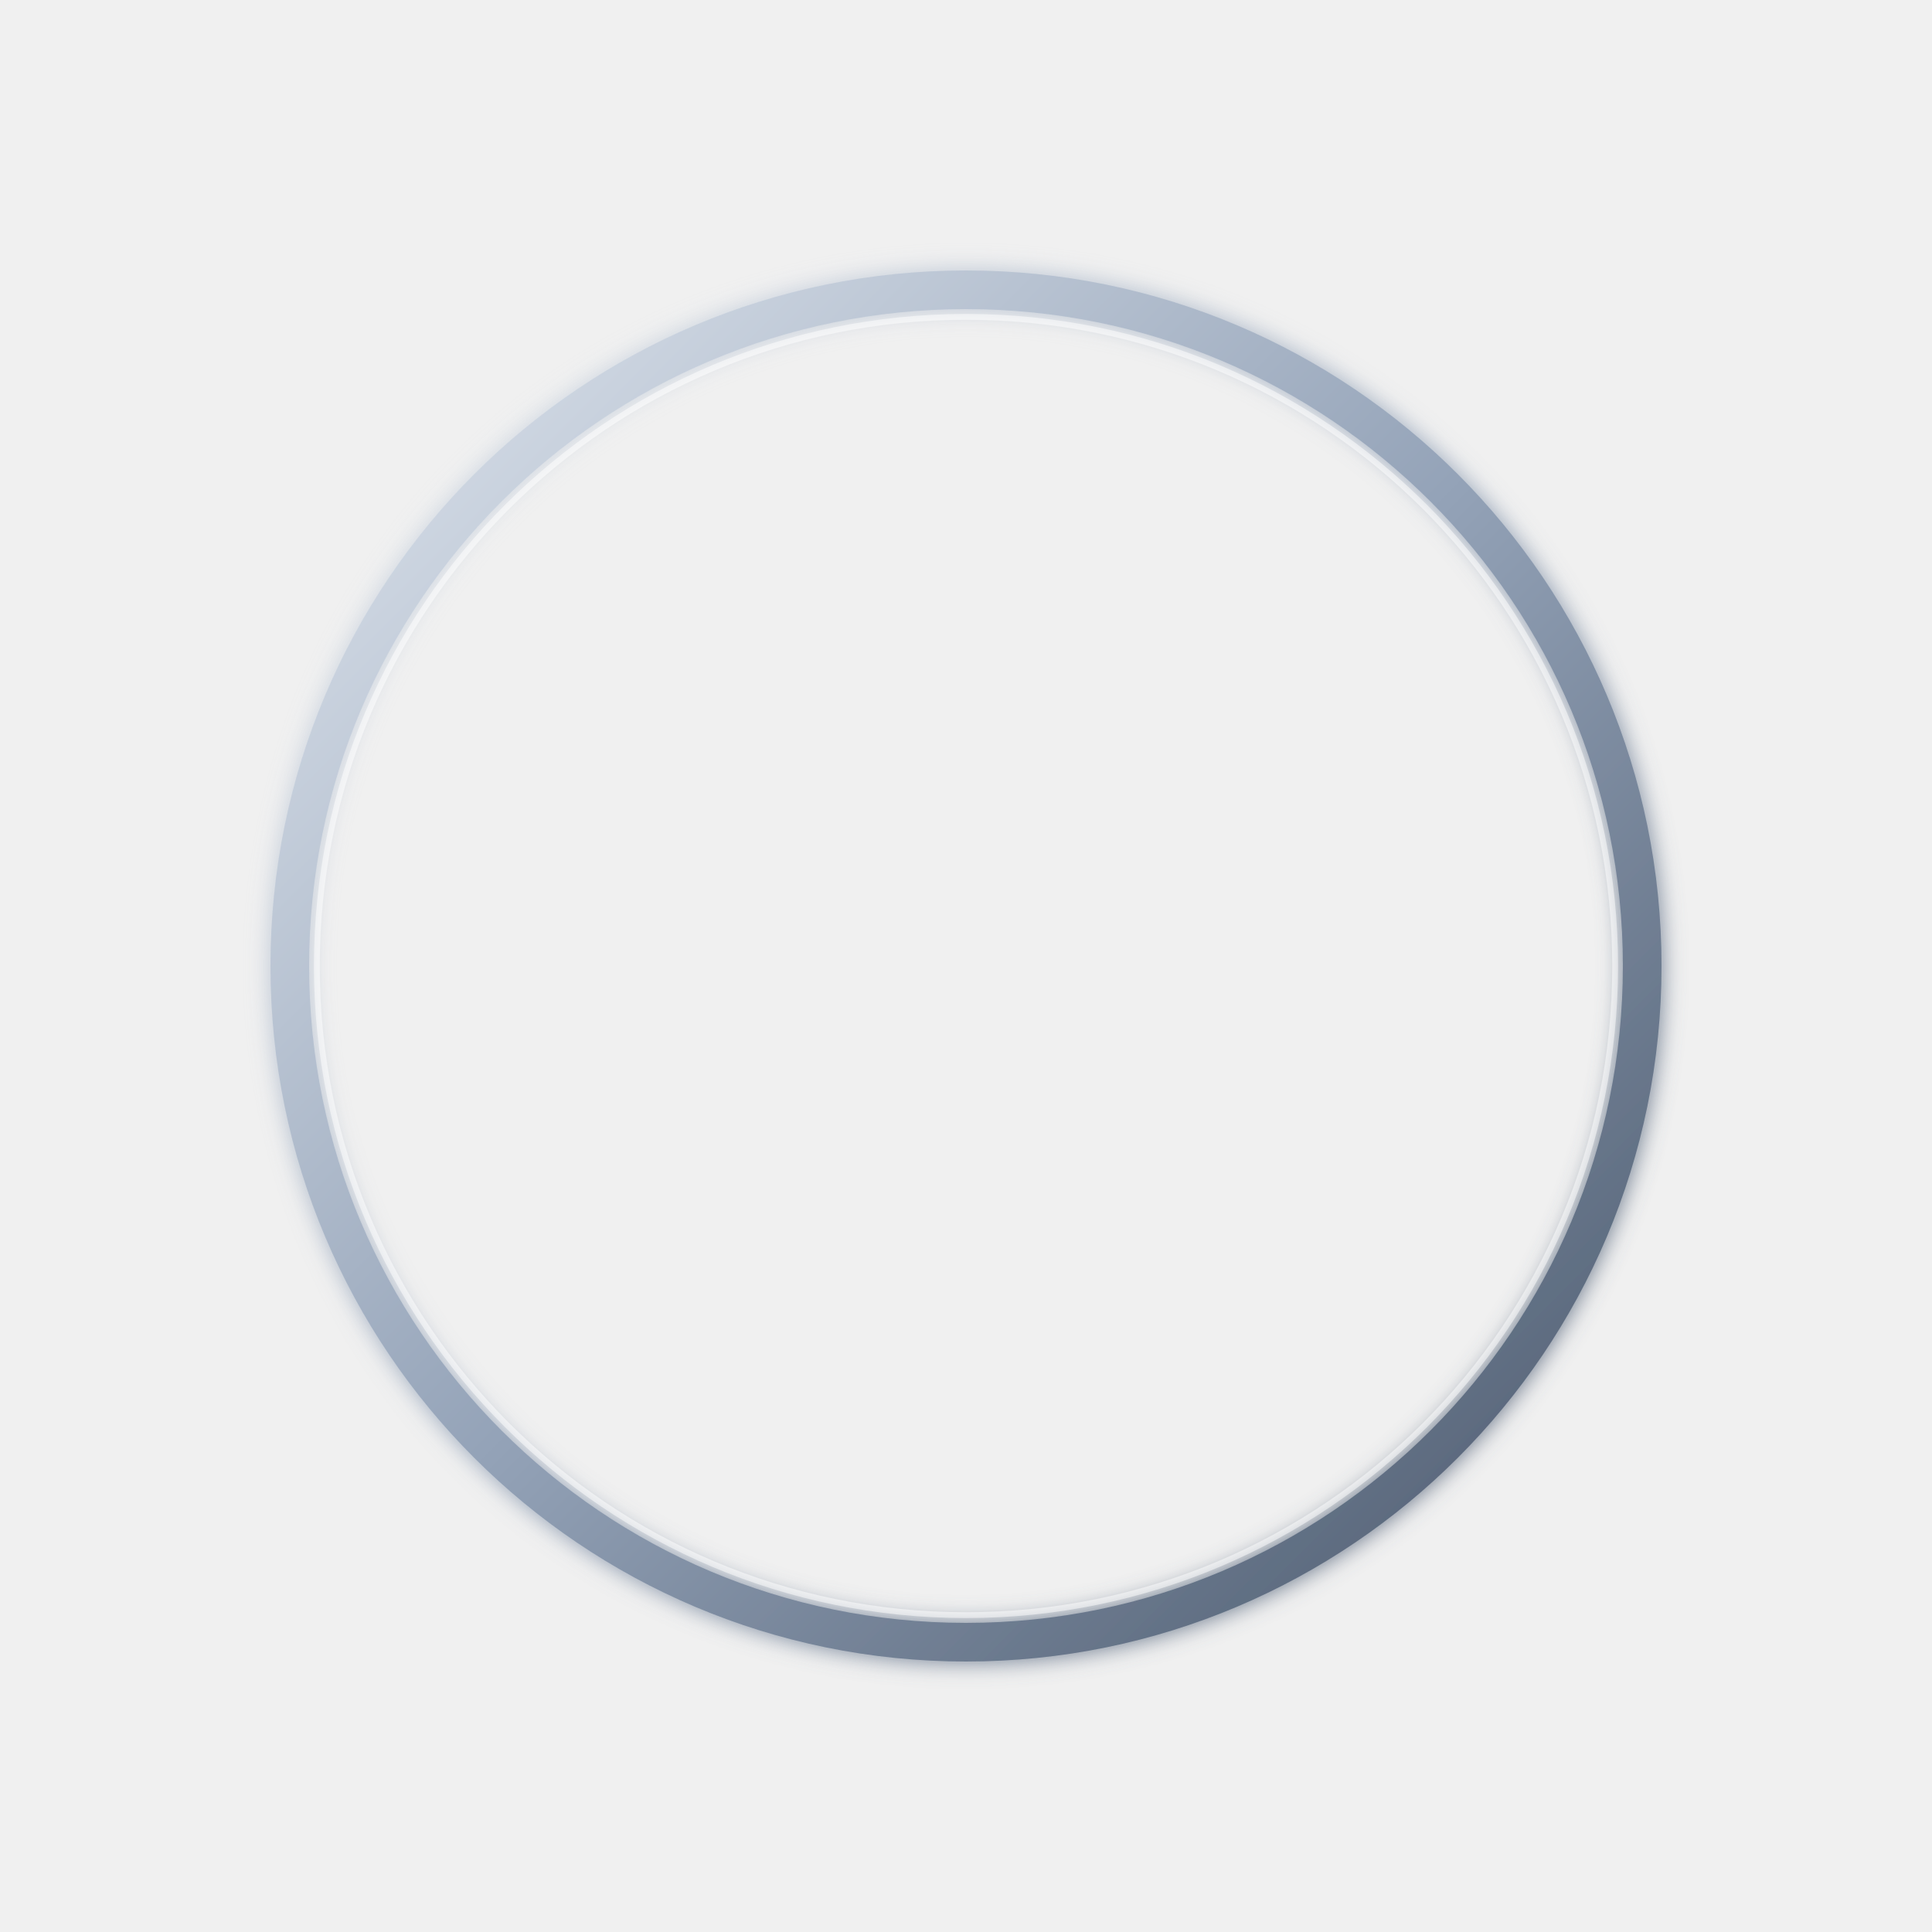
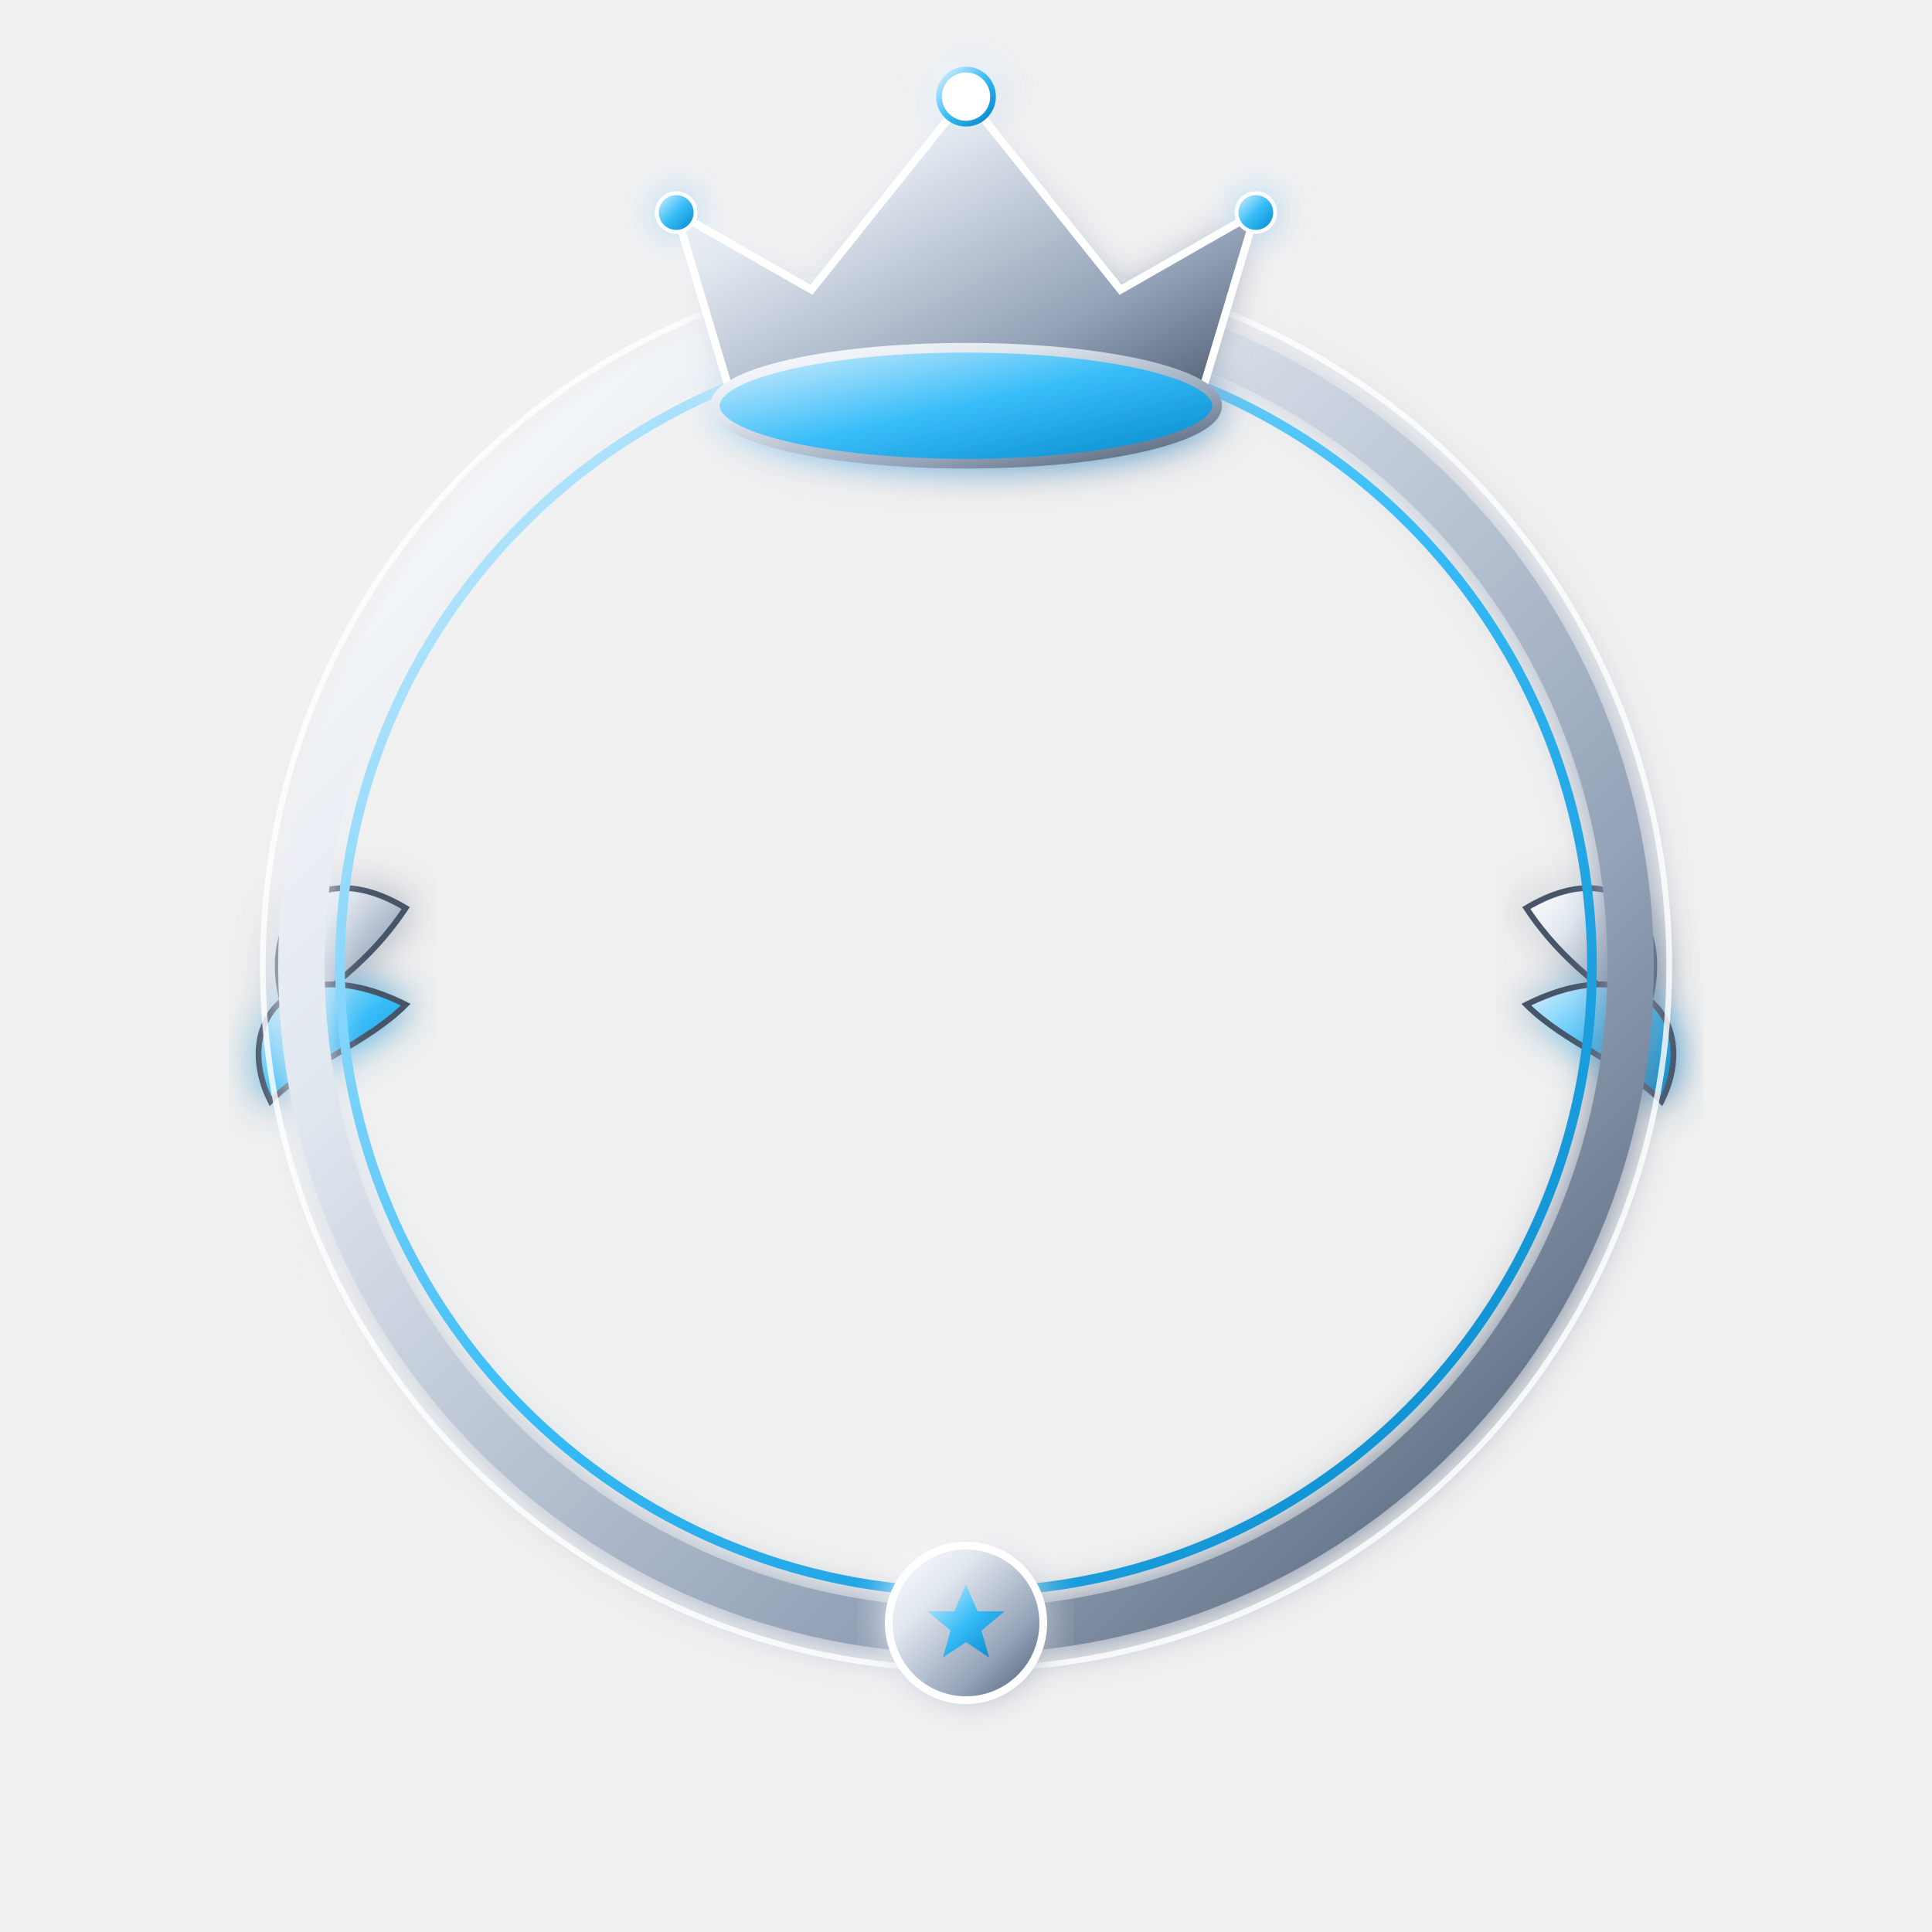
<svg xmlns="http://www.w3.org/2000/svg" viewBox="0 0 500 500" width="100%" height="100%">
  <defs>
-     <linearGradient id="cadetGrad" x1="0%" y1="0%" x2="100%" y2="100%">
-       <stop offset="0%" stop-color="#E2E8F0" />
-       <stop offset="50%" stop-color="#94A3B8" />
+     <linearGradient id="cadetSilver" x1="0%" y1="0%" x2="100%" y2="100%">
+       <stop offset="0%" stop-color="#FFFFFF" />
+       <stop offset="30%" stop-color="#E2E8F0" />
+       <stop offset="70%" stop-color="#94A3B8" />
      <stop offset="100%" stop-color="#475569" />
    </linearGradient>
+     <linearGradient id="cadetCyan" x1="0%" y1="0%" x2="100%" y2="100%">
+       <stop offset="0%" stop-color="#E0F2FE" />
+       <stop offset="50%" stop-color="#38BDF8" />
+       <stop offset="100%" stop-color="#0284C7" />
+     </linearGradient>
    <filter id="cadetGlow" x="-20%" y="-20%" width="140%" height="140%">
-       <feGaussianBlur stdDeviation="3" result="blur" />
+       <feGaussianBlur stdDeviation="5" result="blur" />
      <feMerge>
        <feMergeNode in="blur" />
        <feMergeNode in="SourceGraphic" />
      </feMerge>
    </filter>
  </defs>
-   <circle cx="250" cy="250" r="175" fill="none" stroke="url(#cadetGrad)" stroke-width="10" filter="url(#cadetGlow)" />
-   <circle cx="250" cy="250" r="168" fill="none" stroke="#FFFFFF" stroke-width="1.5" opacity="0.5" />
+   <style>
+     @keyframes crownGleam0 { 0%, 100% { transform: scale(1); } 50% { transform: scale(1.03); } }
+     .royal-crown-0 { transform-origin: 250px 75px; animation: crownGleam0 2.8s infinite ease-in-out; }
+   </style>
+   <g transform="translate(105, 250)" filter="url(#cadetGlow)">
+     <path d="M 0 -15 C -25 -30 -40 -10 -30 15 C -20 5 -10 0 0 -15 Z" fill="url(#cadetSilver)" stroke="#475569" stroke-width="1.5" />
+     <path d="M 0 10 C -30 -5 -45 15 -35 35 C -25 25 -10 20 0 10 Z" fill="url(#cadetCyan)" stroke="#475569" stroke-width="1.5" />
+   </g>
+   <g transform="translate(395, 250)" filter="url(#cadetGlow)">
+     <path d="M 0 -15 C 25 -30 40 -10 30 15 C 20 5 10 0 0 -15 Z" fill="url(#cadetSilver)" stroke="#475569" stroke-width="1.5" />
+     <path d="M 0 10 C 30 -5 45 15 35 35 C 25 25 10 20 0 10 Z" fill="url(#cadetCyan)" stroke="#475569" stroke-width="1.5" />
+   </g>
+   <circle cx="250" cy="250" r="172" fill="none" stroke="url(#cadetSilver)" stroke-width="12" filter="url(#cadetGlow)" />
+   <circle cx="250" cy="250" r="162" fill="none" stroke="url(#cadetCyan)" stroke-width="2.5" />
+   <circle cx="250" cy="250" r="182" fill="none" stroke="#FFFFFF" stroke-width="1.5" opacity="0.8" />
+   <g class="royal-crown-0" filter="url(#cadetGlow)">
+     <path d="M 190 105 L 175 55 L 210 75 L 250 25 L 290 75 L 325 55 L 310 105 Z" fill="url(#cadetSilver)" stroke="#FFFFFF" stroke-width="2" />
+     <ellipse cx="250" cy="105" rx="65" ry="15" fill="url(#cadetCyan)" stroke="url(#cadetSilver)" stroke-width="2.5" />
+     <circle cx="250" cy="25" r="7" fill="#FFFFFF" stroke="url(#cadetCyan)" stroke-width="1.5" />
+     <circle cx="175" cy="55" r="5" fill="url(#cadetCyan)" stroke="#FFF" stroke-width="1" />
+     <circle cx="325" cy="55" r="5" fill="url(#cadetCyan)" stroke="#FFF" stroke-width="1" />
+   </g>
+   <g transform="translate(250, 420)" filter="url(#cadetGlow)">
+     <circle cx="0" cy="0" r="20" fill="url(#cadetSilver)" stroke="#FFFFFF" stroke-width="2" />
+     <polygon points="0,-10 3,-3 10,-3 4,2 6,9 0,5 -6,9 -4,2 -10,-3 -3,-3" fill="url(#cadetCyan)" />
+   </g>
</svg>
